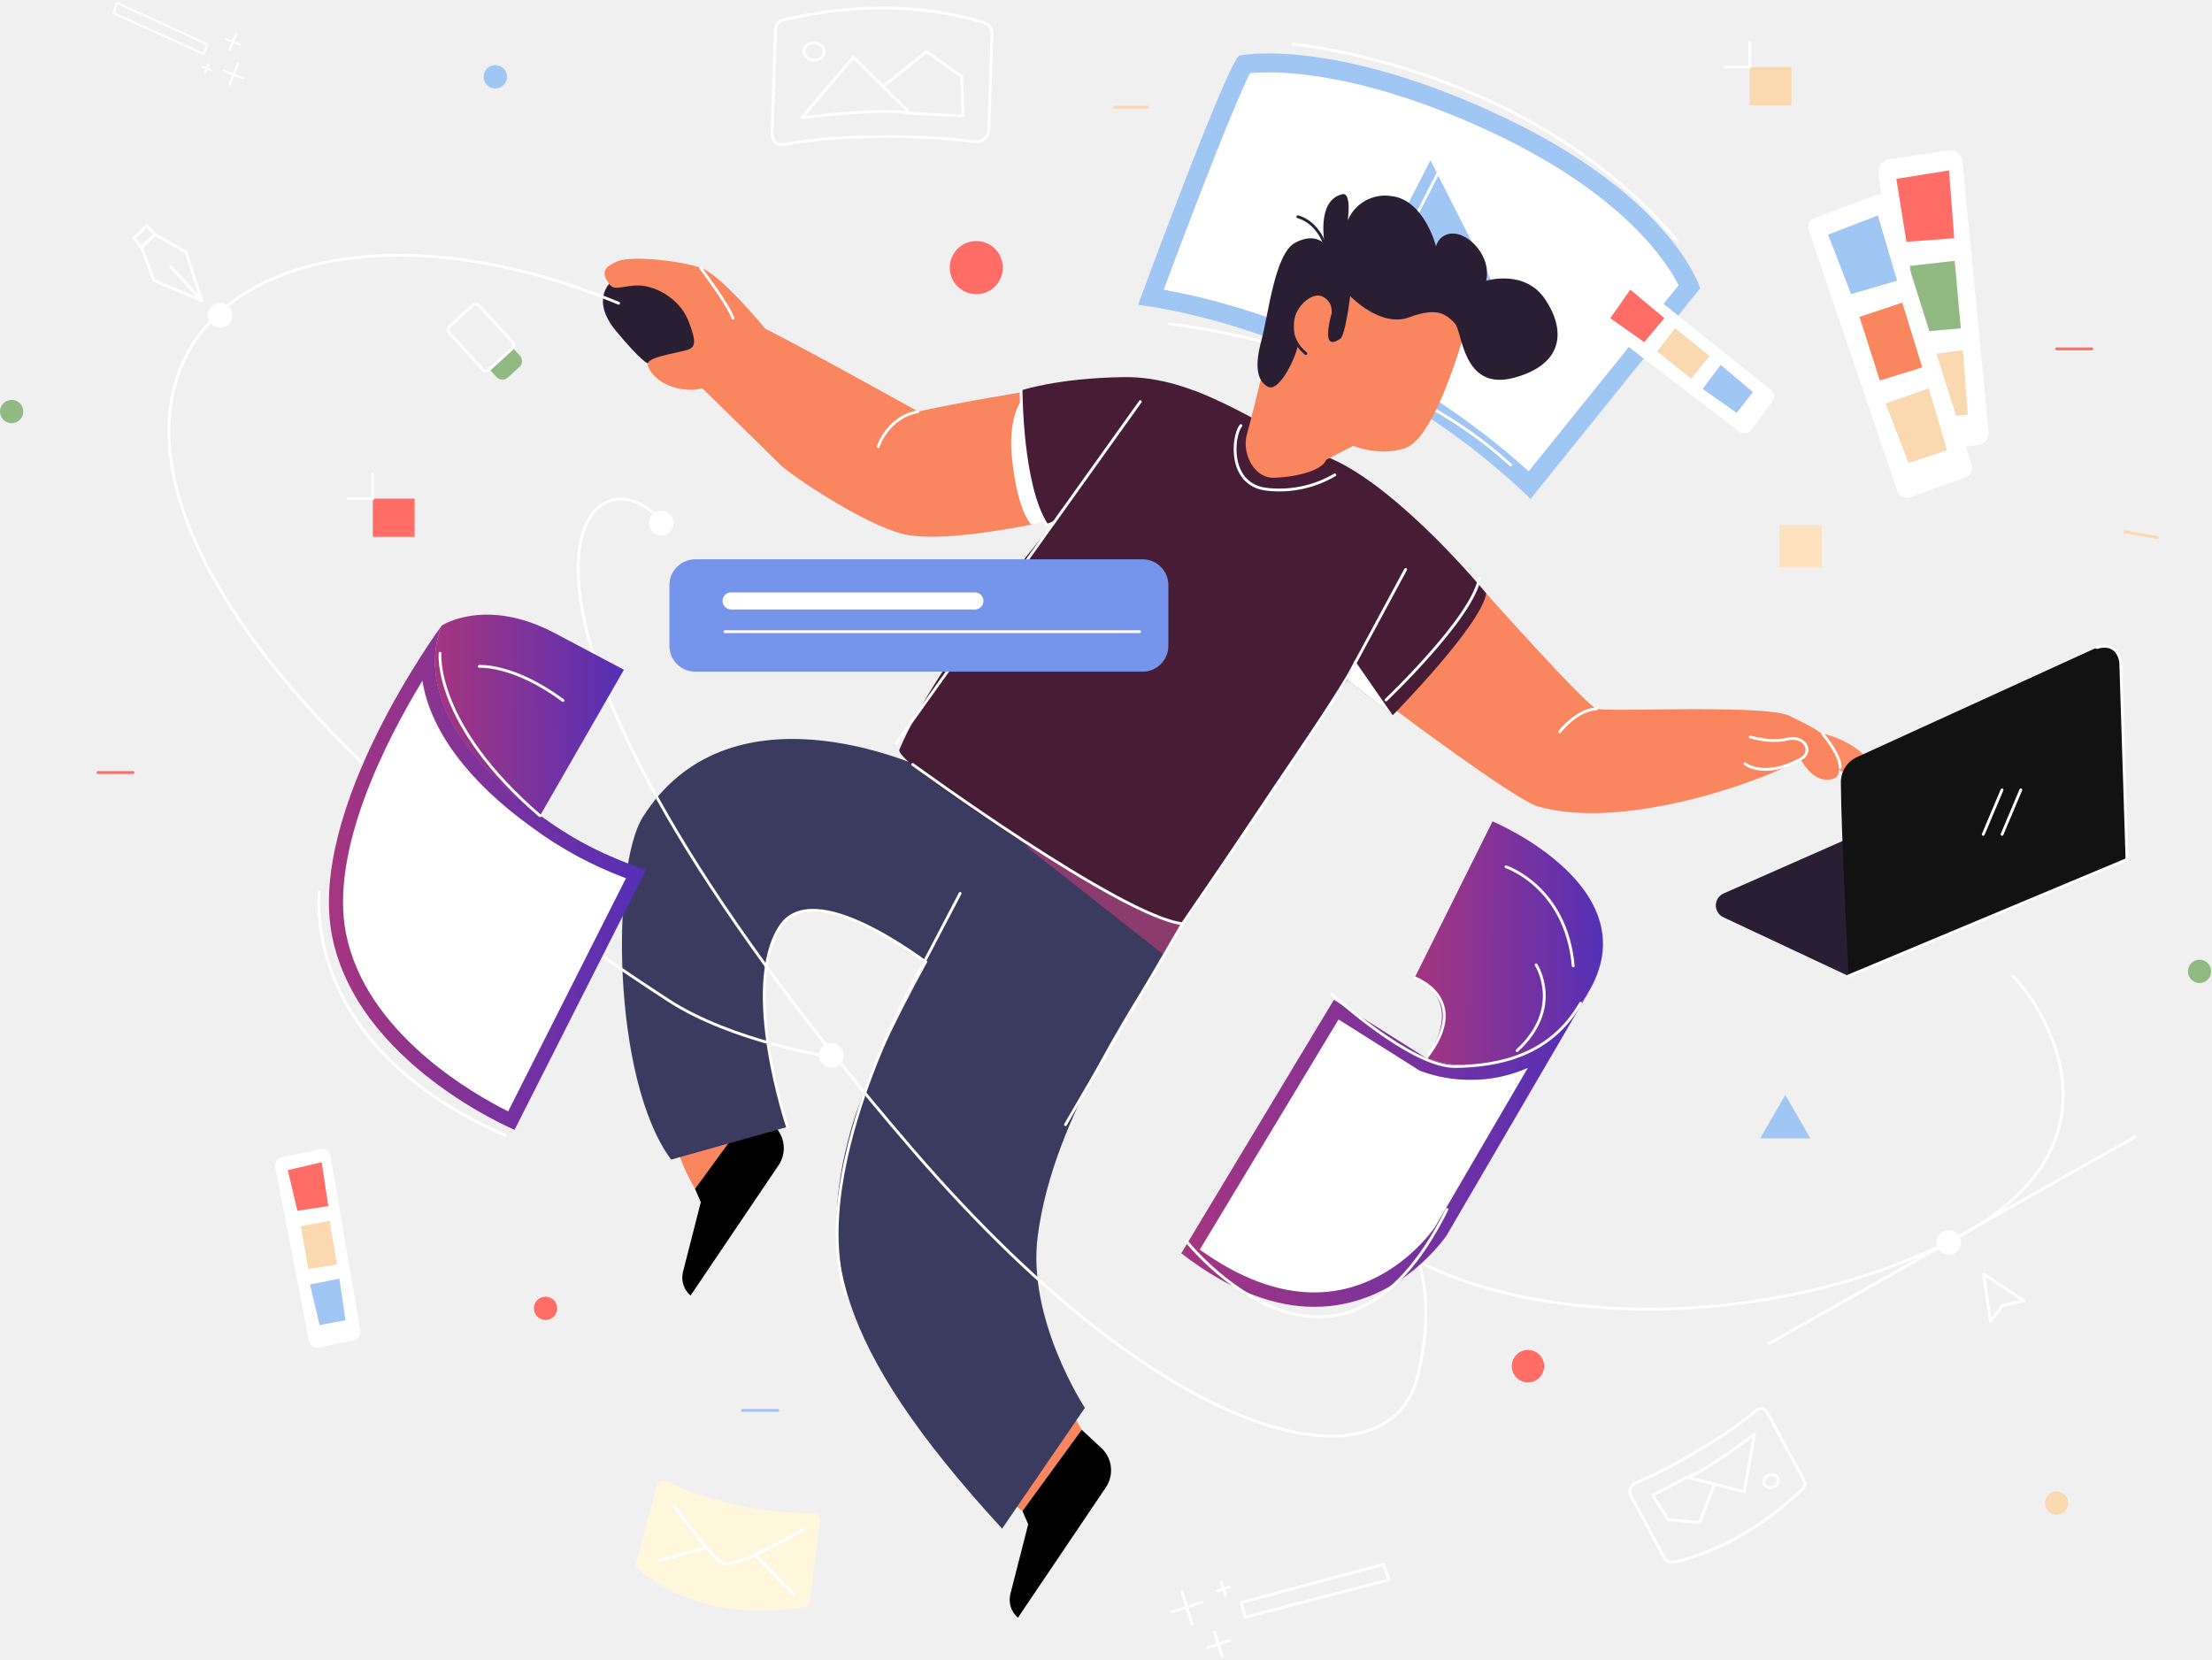
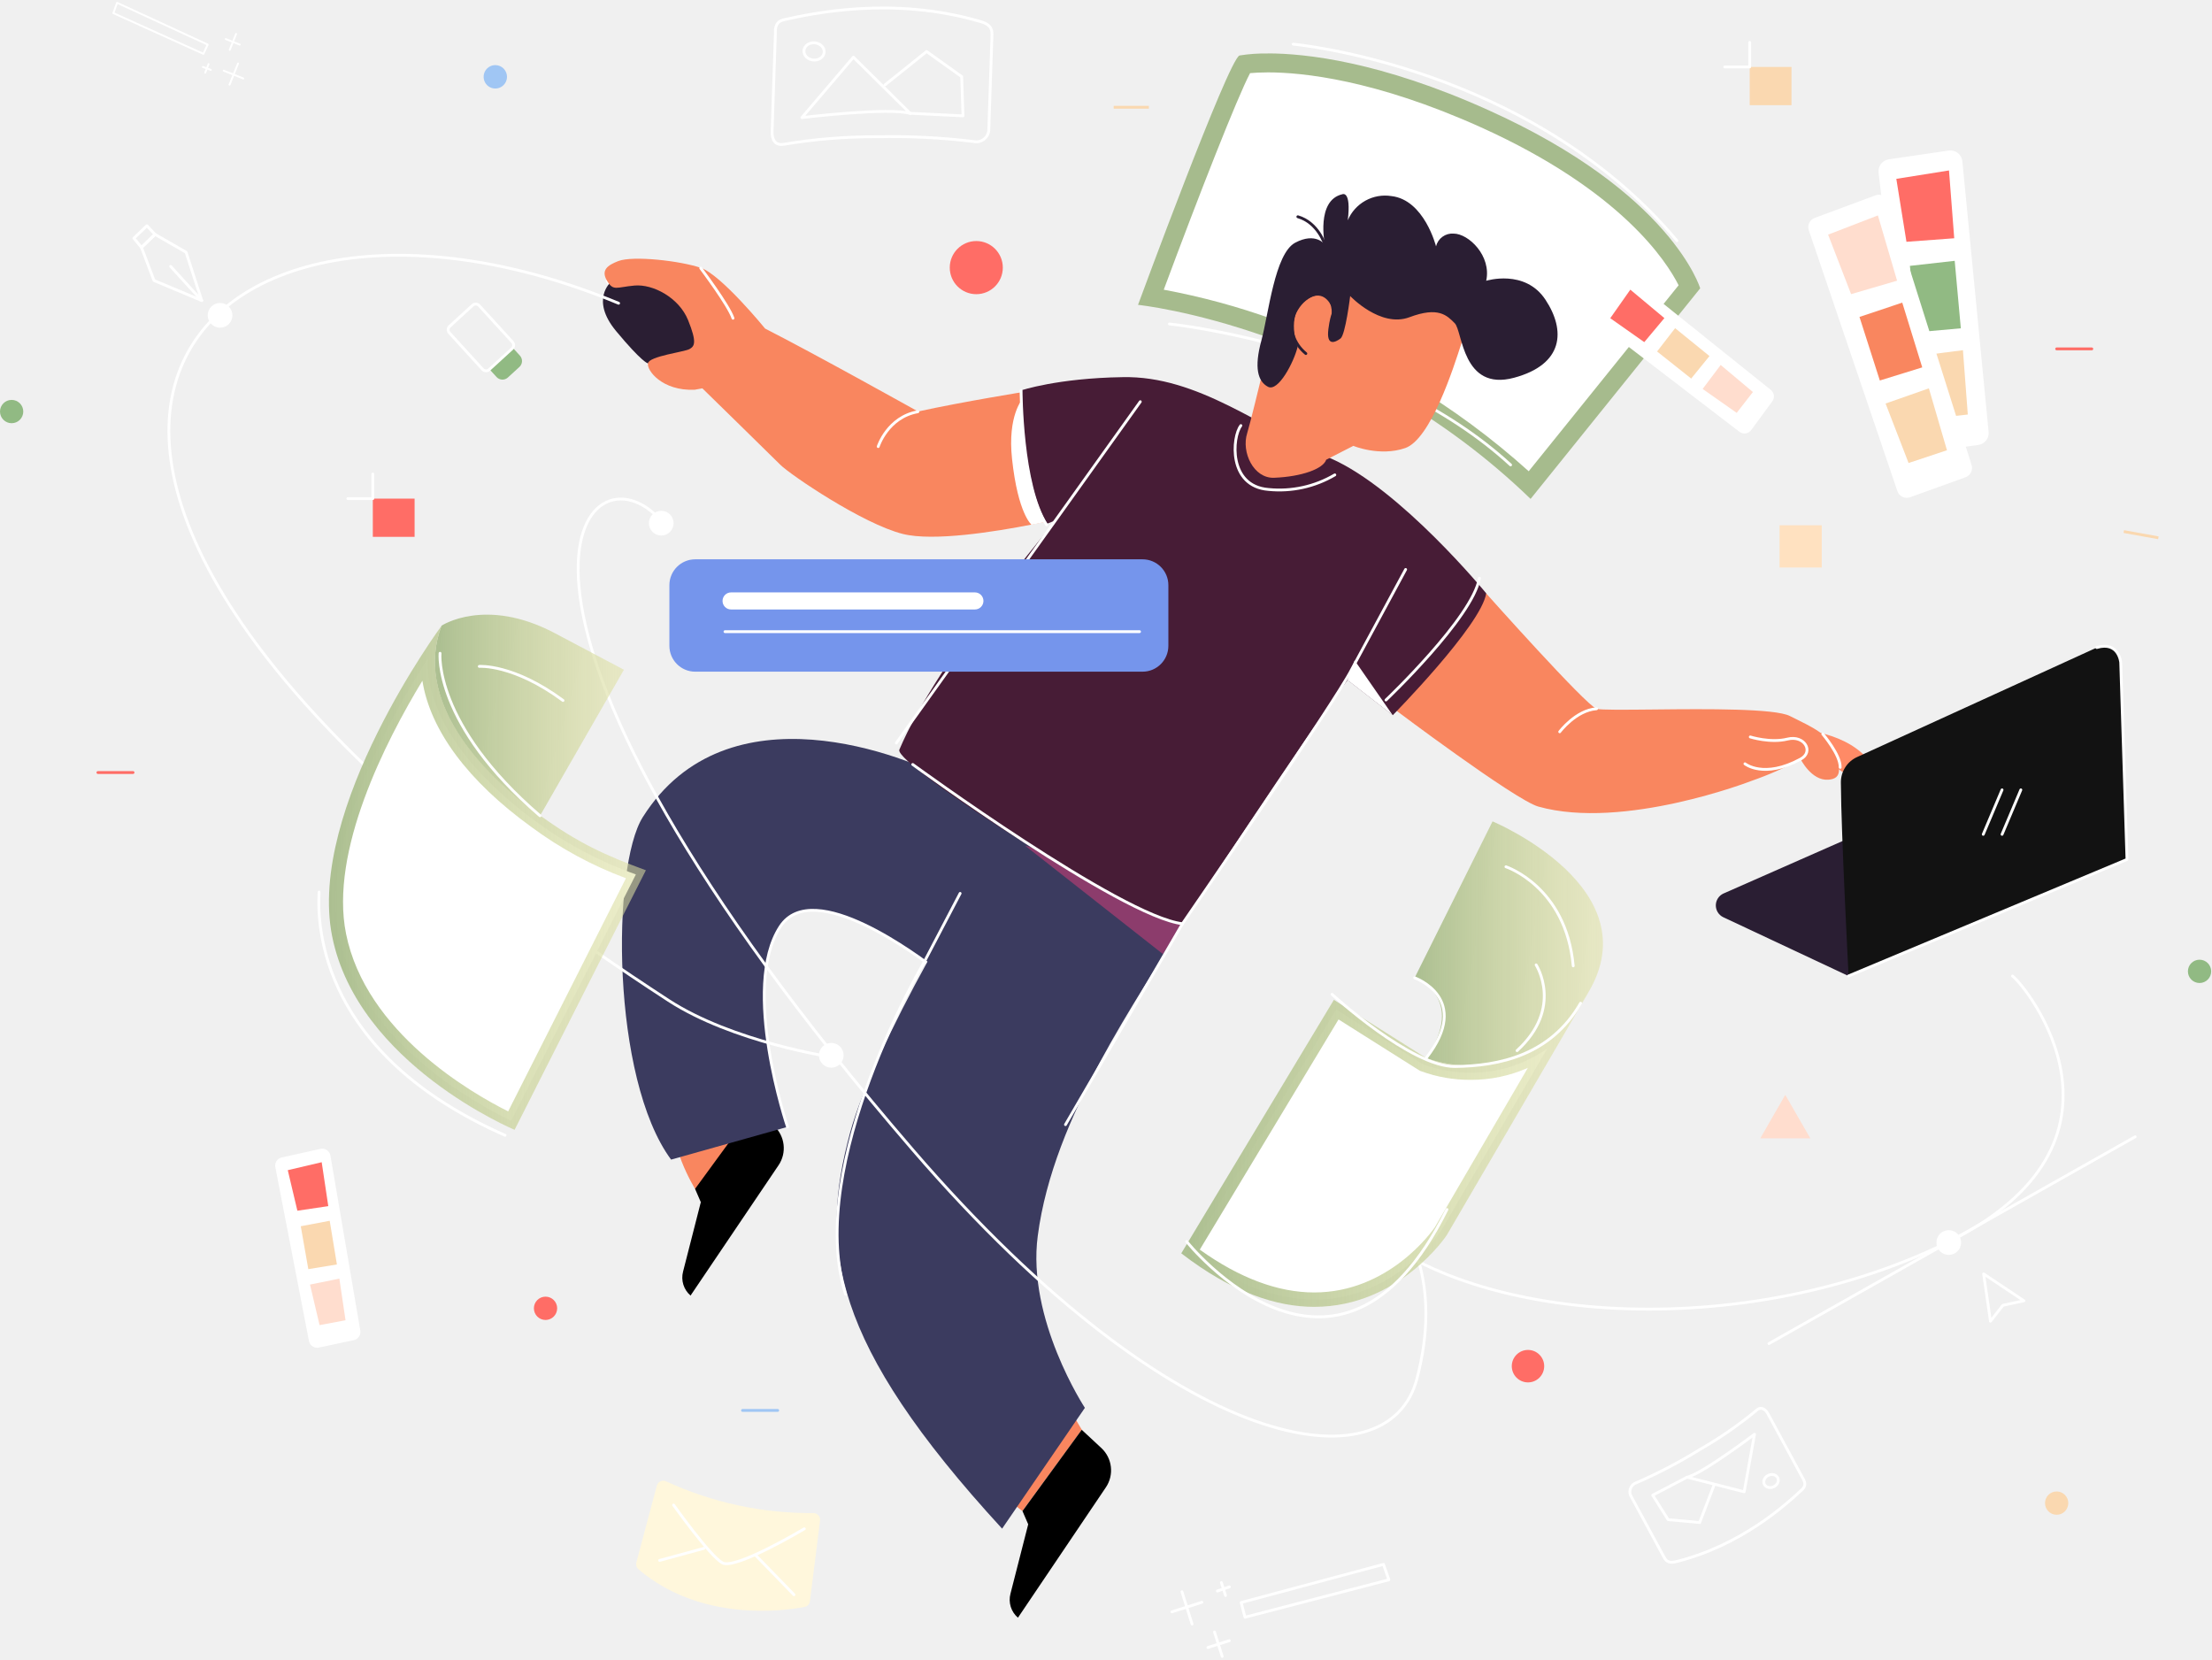
<svg xmlns="http://www.w3.org/2000/svg" width="785" height="589" viewBox="0 0 785 589" fill="none">
  <path d="M542.825 172.118C488.653 121.258 425.185 108.128 408.415 105.449C419.717 74.92 437.173 29.536 441.52 22.821C444.332 22.467 447.164 22.305 449.997 22.335C462.319 22.335 488.703 24.898 526.908 42.096C582.083 66.932 596.747 94.865 599.656 101.698L542.825 172.118Z" fill="white" />
-   <path d="M449.997 25.685C462.052 25.685 487.901 28.213 525.487 45.144C575.329 67.618 591.43 92.738 595.71 101.229L542.508 167.228C516.192 143.508 485.466 125.218 452.087 113.404C439.364 108.817 426.291 105.272 412.996 102.803C425.486 69.192 439.062 34.594 443.627 25.953C445.115 25.819 447.255 25.685 450.03 25.685H449.997ZM450.03 18.986C446.633 18.915 443.237 19.15 439.882 19.689C435.969 20.996 403.867 108.179 403.867 108.179C403.867 108.179 480.059 115.966 543.177 177.041L603.368 102.317C603.368 102.317 593.336 68.389 528.129 39.048C489.957 21.85 463.356 18.953 449.897 18.953L450.03 18.986Z" fill="#A0C6F4" />
+   <path d="M449.997 25.685C462.052 25.685 487.901 28.213 525.487 45.144C575.329 67.618 591.43 92.738 595.71 101.229L542.508 167.228C516.192 143.508 485.466 125.218 452.087 113.404C439.364 108.817 426.291 105.272 412.996 102.803C425.486 69.192 439.062 34.594 443.627 25.953C445.115 25.819 447.255 25.685 450.03 25.685H449.997ZM450.03 18.986C446.633 18.915 443.237 19.15 439.882 19.689C435.969 20.996 403.867 108.179 403.867 108.179C403.867 108.179 480.059 115.966 543.177 177.041L603.368 102.317C603.368 102.317 593.336 68.389 528.129 39.048C489.957 21.85 463.356 18.953 449.897 18.953L450.03 18.986Z" fill="#A6BB8D" />
  <path d="M415.019 114.961C415.019 114.961 489.941 122.531 536.087 164.984" stroke="white" stroke-linecap="round" stroke-linejoin="round" />
-   <path d="M479.691 111.294L507.647 56.867L536.372 113.622L479.691 111.294Z" fill="#A0C6F4" />
+   <path d="M479.691 111.294L507.647 56.867L536.372 113.622L479.691 111.294Z" fill="##A6BB8D" />
  <path d="M485.125 110.523L513.081 56.097L541.805 112.851L485.125 110.523Z" stroke="white" stroke-linecap="round" stroke-linejoin="round" />
  <path d="M458.909 15.67C458.909 15.67 542.942 23.307 595.108 85.403" stroke="white" stroke-linecap="round" stroke-linejoin="round" />
  <path d="M501.828 256.856C497.214 253.506 494.188 251.179 494.188 251.179C495.458 249.504 515.672 227.917 527.376 210.534C527.376 210.534 503.701 258.246 501.828 256.856Z" fill="white" />
  <path d="M215.435 99.655C217.692 103.423 218.678 101.915 225.182 101.329C231.686 100.743 240.949 105.583 244.193 113.605C247.436 121.626 246.45 122.866 244.694 123.87C242.939 124.875 230.449 126.382 229.947 128.894" stroke="white" stroke-linecap="round" stroke-linejoin="round" />
  <path d="M383.92 507.369L378.085 497.505L357.419 532.02L362.837 536.207L383.92 507.369Z" fill="#F9865F" />
  <path d="M246.667 421.878C246.667 421.878 235.95 404.444 240.548 395.887L274.723 399.554L246.667 421.878Z" fill="#F9865F" />
  <path d="M246.667 421.878L248.707 426.6L242.404 451.251C242.005 452.774 242.044 454.378 242.514 455.879C242.984 457.381 243.867 458.72 245.062 459.742L276.312 413.471C277.744 411.341 278.371 408.77 278.08 406.219C277.789 403.668 276.599 401.305 274.723 399.554L267.734 393.057L246.667 421.878Z" fill="black" />
  <path d="M229.948 128.961C239.729 128.727 252.135 128.107 249.644 120.588C247.152 113.069 237.94 94.514 216.789 100.09C216.789 100.09 209.349 106.303 218.645 117.49C227.941 128.677 229.948 128.961 229.948 128.961Z" fill="#2A1E33" />
  <path d="M279.472 399.889C279.472 399.889 262.752 350.487 276.897 328.8C288.601 310.898 326.688 340.003 331.905 343.872L359.175 294.603C359.175 294.603 352.888 285.761 337.439 277.103C321.99 268.445 258.137 242.521 228.125 289.947C217.04 307.465 216.873 382.674 238.157 411.495L279.472 399.889Z" fill="#3B3B5F" />
  <path d="M279.472 399.889C279.472 399.889 262.752 350.487 276.897 328.8C288.601 310.897 326.688 340.003 331.905 343.872" stroke="white" stroke-linecap="round" stroke-linejoin="round" />
  <path d="M359.175 294.603C346.769 307.682 310.002 371.386 301.726 401.782C290.674 442.51 294.837 476.288 355.63 542.454L385.007 499.582C385.007 499.582 364.341 468.165 368.287 438.541C373.872 395.686 404.318 354.137 419.717 327.778L359.175 294.603Z" fill="#3B3B5F" />
  <path d="M363.84 300.129L412.712 338.563L427.325 316.323L363.84 300.129Z" fill="#8C3C6C" />
  <path d="M644.599 259.736C652.223 261.377 658.03 264.286 662.021 268.461C666.017 272.648 664.211 274.825 662.757 276.098C661.302 277.37 655.667 275.913 650.768 271.559C645.87 267.205 644.599 259.736 644.599 259.736Z" fill="#FF8A66" />
  <path d="M494.188 251.179C495.458 249.504 515.672 227.917 527.376 210.534C527.376 210.534 562.739 250.224 566.584 251.514C568.005 251.982 576.616 251.865 587.451 251.765C605.642 251.564 629.835 251.38 635.186 254.076C643.713 258.329 648.829 260.473 650.952 266.452C653.076 272.43 653.929 276.332 648.829 276.684C642.86 277.119 639.031 269.432 639.031 269.432C633.409 272.457 627.555 275.027 621.526 277.119C621.526 277.119 576.198 294.737 545.902 286.213C537.659 283.885 494.188 251.179 494.188 251.179Z" fill="#F9865F" />
  <path d="M219.431 92.638C215.552 94.129 213.178 95.904 215.435 99.655C217.692 103.406 218.678 101.916 225.182 101.33C231.686 100.743 240.949 105.583 244.193 113.605C247.436 121.627 246.45 122.866 244.694 123.871C242.939 124.875 230.449 126.383 229.948 128.895C229.446 131.407 234.964 138.792 246.517 138.306L249.259 137.804C249.259 137.804 273.452 161.467 276.964 164.967C280.475 168.467 306.19 185.934 320.435 189.484C331.203 192.18 353.039 188.714 366.147 186.135C372.517 184.879 376.848 183.857 376.848 183.857C376.848 183.857 367 166.089 364.993 138.792C364.993 138.792 341.452 142.577 325.802 146.026C325.802 146.026 289.286 125.629 271.53 116.603C271.53 116.603 256.014 97.578 248.757 95.066C241.501 92.554 224.681 90.645 219.431 92.638Z" fill="#F9865F" />
  <path d="M366.08 186.218C372.45 184.962 376.781 183.941 376.781 183.941C376.781 183.941 364.86 168.869 362.87 141.605C362.87 141.605 357.486 147.416 359.158 162.873C361.265 182.4 366.08 186.218 366.08 186.218Z" fill="white" />
  <path d="M362.368 138.541C362.368 138.541 362.703 171.917 371.631 185.833L374.825 184.544C374.825 184.544 332.774 233.829 319.164 266.033C316.941 271.308 406.492 328.599 419.717 327.795C419.717 327.795 463.356 261.093 478.237 241.315L494.288 253.775C494.288 253.775 525.738 221.855 527.426 210.535C527.426 210.535 497.046 173.508 472.251 162.656C447.455 151.804 425.068 133.249 398.366 133.835C375.259 134.187 362.368 138.541 362.368 138.541Z" fill="#471C36" />
  <path d="M494.221 253.774L478.187 241.315L480.745 234.348L494.221 253.774Z" fill="white" />
  <path d="M518.632 121.827C515.823 130.586 507.714 155.89 498.668 159.005C489.623 162.12 480.277 158.218 480.277 158.218L470.646 163.141C469.576 166.373 461.968 169.153 452.154 169.539C444.881 169.823 440.45 160.462 442.607 153.696C443.593 150.581 447.288 135.275 447.288 135.275C447.288 135.275 455.08 106.538 462.336 100.609C469.593 94.681 476.247 88.786 495.391 96.54C524.551 108.396 518.632 121.827 518.632 121.827Z" fill="#F9865F" />
  <path d="M460.497 123.083C459.21 128.442 453.642 139.194 449.98 137.251C446.319 135.309 445.048 130.385 447.623 120.923C450.198 111.461 452.354 89.992 459.644 86.124C466.934 82.255 470.161 86.76 470.161 86.76C470.161 86.76 466.934 71.085 476.381 68.925C476.381 68.925 479.591 67.434 478.304 78.169C479.554 75.217 481.754 72.769 484.553 71.212C487.352 69.656 490.59 69.08 493.753 69.578C505.457 70.867 509.62 87.413 509.62 87.413C509.959 86.046 510.769 84.843 511.907 84.016C513.044 83.189 514.437 82.791 515.84 82.891C521.207 82.891 529.366 90.846 527.426 99.638C527.426 99.638 541.153 95.334 548.443 106.337C555.733 117.339 554.88 129.33 537.291 134.053C518.899 138.993 519.067 117.507 516.274 114.71C513.482 111.913 510.489 108.698 500.19 112.567C489.89 116.435 479.156 105.047 479.156 105.047C479.156 105.047 477.484 118.796 475.729 120.119C473.973 121.442 470.579 123.134 471.432 116.686C472.284 110.239 473.371 110.875 472.719 109.167C472.067 107.459 469.175 102.016 463.072 106.806C456.217 112.064 460.497 123.083 460.497 123.083Z" fill="#2A1E33" />
  <path d="M463.423 125.461C459.327 122.112 456.484 115.949 460.079 109.887C463.674 103.825 469.576 103.004 471.365 105.298C473.154 107.593 473.856 111.461 472.167 116.05" stroke="#2A1E33" stroke-linecap="round" stroke-linejoin="round" />
  <path d="M362.853 536.207L364.893 540.913L358.59 565.564C358.191 567.086 358.23 568.691 358.7 570.192C359.17 571.694 360.053 573.033 361.248 574.055L392.464 527.783C393.897 525.654 394.524 523.083 394.232 520.532C393.941 517.981 392.751 515.618 390.876 513.867L383.887 507.369L362.853 536.207Z" fill="black" />
  <path d="M470.161 86.76C470.161 86.76 467.753 78.972 460.581 76.913" stroke="#2A1E33" stroke-linecap="round" stroke-linejoin="round" />
  <path d="M318.094 263.672L404.67 142.543" stroke="white" stroke-linecap="round" stroke-linejoin="round" />
  <path d="M440.366 151.017C437.24 155.086 435.819 172.57 450.181 173.692C458.372 174.508 466.61 172.696 473.706 168.517" stroke="white" stroke-linecap="round" stroke-linejoin="round" />
  <path d="M248.674 95.15C248.674 95.15 258.572 108.263 260.127 112.935" stroke="white" stroke-linecap="round" stroke-linejoin="round" />
  <path d="M619.252 271.04C619.252 271.04 625.939 276.483 639.031 269.365C643.796 266.803 640.402 260.758 634.35 262.265C628.297 263.772 621.141 261.511 621.141 261.511" stroke="white" stroke-linecap="round" stroke-linejoin="round" />
  <path d="M646.873 260.49C646.873 260.49 653.21 267.909 653.042 272.313" stroke="white" stroke-linecap="round" stroke-linejoin="round" />
  <path d="M553.509 259.686C553.509 259.686 559.244 252.033 566.584 251.514" stroke="white" stroke-linecap="round" stroke-linejoin="round" />
  <path d="M311.657 158.469C311.657 158.469 315.001 148.019 325.735 146.11" stroke="white" stroke-linecap="round" stroke-linejoin="round" />
  <path d="M340.733 317.027L327.926 341.494C327.926 341.494 285.725 413.019 300.054 459.239" stroke="white" stroke-linecap="round" stroke-linejoin="round" />
  <path d="M378.118 399.085L419.634 327.795C419.634 327.795 474.057 248.734 479.624 237.664L498.836 202.077" stroke="white" stroke-linecap="round" stroke-linejoin="round" />
  <path d="M323.913 271.275C323.913 271.275 397.764 325.199 419.65 327.795" stroke="white" stroke-linecap="round" stroke-linejoin="round" />
  <path d="M362.368 138.541C362.368 138.541 362.368 172.386 371.414 186.252" stroke="white" stroke-linecap="round" stroke-linejoin="round" />
  <path d="M525.002 205.175C522.678 219.109 491.863 248.399 491.863 248.399" stroke="white" stroke-linecap="round" stroke-linejoin="round" />
  <path d="M295.004 378.872C297.424 378.872 299.385 376.908 299.385 374.484C299.385 372.061 297.424 370.097 295.004 370.097C292.585 370.097 290.624 372.061 290.624 374.484C290.624 376.908 292.585 378.872 295.004 378.872Z" fill="white" />
  <path d="M706.379 468.852L703.954 452.055L718.25 461.584L710.776 463.208L706.379 468.852Z" stroke="white" stroke-linecap="round" stroke-linejoin="round" />
  <path d="M231.954 182.099C204.851 158.134 160.059 217.87 323.913 408.011C418.463 517.702 492.783 527.532 502.815 489.367C520.872 420.906 455.665 403.607 479.942 430.418C515.221 469.405 615.556 477.644 690.344 441.27C764.129 405.365 718.768 349.616 714.187 346.35" stroke="white" stroke-linecap="round" stroke-linejoin="round" />
  <path d="M691.582 445.306C694.001 445.306 695.962 443.342 695.962 440.919C695.962 438.495 694.001 436.531 691.582 436.531C689.162 436.531 687.201 438.495 687.201 440.919C687.201 443.342 689.162 445.306 691.582 445.306Z" fill="white" />
  <path d="M627.779 476.773L757.742 403.389" stroke="white" stroke-linecap="round" stroke-linejoin="round" />
  <path d="M234.663 190.037C237.082 190.037 239.043 188.072 239.043 185.649C239.043 183.226 237.082 181.261 234.663 181.261C232.243 181.261 230.282 183.226 230.282 185.649C230.282 188.072 232.243 190.037 234.663 190.037Z" fill="white" />
  <path d="M346.468 104.394C351.667 104.394 355.881 100.173 355.881 94.966C355.881 89.758 351.667 85.537 346.468 85.537C341.269 85.537 337.055 89.758 337.055 94.966C337.055 100.173 341.269 104.394 346.468 104.394Z" fill="#FF6D66" />
  <path d="M175.792 23.106C174.971 23.103 174.168 23.343 173.484 23.798C172.8 24.252 172.266 24.899 171.949 25.658C171.633 26.417 171.548 27.252 171.706 28.059C171.865 28.866 172.258 29.607 172.837 30.19C173.417 30.772 174.155 31.169 174.96 31.331C175.765 31.493 176.6 31.412 177.358 31.098C178.117 30.784 178.766 30.252 179.222 29.568C179.678 28.885 179.922 28.081 179.922 27.259C179.922 26.16 179.487 25.107 178.713 24.328C177.939 23.55 176.889 23.11 175.792 23.106Z" fill="#A0C6F4" />
  <path d="M729.87 537.53C732.151 537.53 734 535.678 734 533.394C734 531.109 732.151 529.257 729.87 529.257C727.589 529.257 725.74 531.109 725.74 533.394C725.74 535.678 727.589 537.53 729.87 537.53Z" fill="#FAD8B0" />
  <path d="M655.985 346.333L611.494 325.45C610.709 325.062 610.051 324.459 609.594 323.712C609.138 322.964 608.902 322.103 608.915 321.227C608.927 320.35 609.187 319.496 609.664 318.761C610.141 318.027 610.816 317.443 611.611 317.077L694.307 280.636C694.886 280.379 695.513 280.247 696.146 280.247C696.779 280.247 697.406 280.379 697.985 280.636L754.833 305.053L655.985 346.333Z" fill="#2A1E33" />
  <path d="M653.293 277.672C653.393 296.093 656.035 346.334 656.035 346.334L754.883 304.986L752.659 235.069C752.63 234.077 752.356 233.108 751.863 232.248C751.369 231.388 750.671 230.664 749.83 230.14C748.989 229.616 748.031 229.309 747.043 229.245C746.055 229.182 745.066 229.364 744.165 229.777L659.078 268.629C657.342 269.412 655.871 270.684 654.844 272.289C653.817 273.895 653.278 275.765 653.293 277.672Z" fill="#121212" />
  <path d="M655.985 346.333L754.833 304.986L752.609 235.068C752.609 235.068 751.957 227.432 744.115 229.776" stroke="white" stroke-linecap="round" stroke-linejoin="round" />
  <path d="M703.82 296.076L710.492 280.284" stroke="white" stroke-linecap="round" stroke-linejoin="round" />
  <path d="M710.492 296.076L717.163 280.284" stroke="white" stroke-linecap="round" stroke-linejoin="round" />
  <path d="M193.599 468.4C195.879 468.4 197.728 466.548 197.728 464.263C197.728 461.979 195.879 460.127 193.599 460.127C191.318 460.127 189.469 461.979 189.469 464.263C189.469 466.548 191.318 468.4 193.599 468.4Z" fill="#FF6D66" />
  <path d="M542.257 490.556C545.433 490.556 548.008 487.976 548.008 484.795C548.008 481.613 545.433 479.034 542.257 479.034C539.08 479.034 536.505 481.613 536.505 484.795C536.505 487.976 539.08 490.556 542.257 490.556Z" fill="#FF6D66" />
  <path d="M236.468 525.707C252.84 533.243 270.667 537.073 288.684 536.927C289.019 536.93 289.349 537.003 289.653 537.142C289.957 537.281 290.229 537.483 290.45 537.734C290.671 537.985 290.836 538.281 290.935 538.6C291.035 538.92 291.065 539.258 291.025 539.59L287.414 568.26C287.342 568.758 287.113 569.219 286.761 569.578C286.41 569.936 285.953 570.173 285.457 570.253C278.134 571.643 248.674 575.696 226.57 556.856C226.234 556.567 225.986 556.189 225.856 555.765C225.726 555.341 225.718 554.889 225.835 554.461L233.124 527.114C233.225 526.782 233.398 526.477 233.63 526.219C233.862 525.962 234.148 525.759 234.467 525.625C234.786 525.49 235.131 525.428 235.477 525.442C235.823 525.457 236.161 525.547 236.468 525.707Z" fill="#FFF7DC" />
  <path d="M239.06 534.08C239.06 534.08 251.8 552.016 256.348 554.595C260.896 557.174 285.441 542.504 285.441 542.504" stroke="white" stroke-linecap="round" stroke-linejoin="round" />
  <path d="M268.37 552.117L281.762 565.899" stroke="white" stroke-linecap="round" stroke-linejoin="round" />
  <path d="M249.761 549.454L234.094 553.724" stroke="white" stroke-linecap="round" stroke-linejoin="round" />
  <path d="M646.505 186.402H631.541V201.391H646.505V186.402Z" fill="#FFE1C0" />
-   <path d="M633.564 388.518L638.011 396.239L642.459 403.959H633.564H624.686L629.116 396.239L633.564 388.518Z" fill="#A0C6F4" />
+   <path d="M633.564 388.518L638.011 396.239L642.459 403.959H633.564H624.686L629.116 396.239L633.564 388.518Z" fill="#ffddce" />
  <path d="M274.004 46.752L275.175 11.718C275.041 8.369 276.378 7.414 278.385 6.962C287.882 4.869 316.84 -1.579 348.157 7.716C352.219 8.921 352.086 11.065 352.019 13.008L350.899 46.4C350.817 47.024 350.606 47.624 350.279 48.162C349.951 48.699 349.515 49.162 348.999 49.52C348.482 49.878 347.896 50.124 347.279 50.241C346.661 50.359 346.026 50.345 345.415 50.202C334.032 48.837 322.567 48.278 311.106 48.527C300.082 48.48 289.074 49.371 278.201 51.19C275.091 51.776 273.921 49.498 274.004 46.752Z" stroke="white" stroke-linecap="round" stroke-linejoin="round" />
  <path d="M284.571 41.728L302.863 20.292L323.094 40.304C316.105 37.943 284.571 41.728 284.571 41.728Z" stroke="white" stroke-linecap="round" stroke-linejoin="round" />
  <path d="M314.048 30.139L328.829 18.283L341.285 27.192L341.753 41.108L323.077 40.204" stroke="white" stroke-linecap="round" stroke-linejoin="round" />
  <path d="M292.472 18.614C292.642 16.93 291.178 15.403 289.203 15.203C287.228 15.003 285.489 16.206 285.319 17.89C285.149 19.574 286.613 21.101 288.588 21.301C290.563 21.501 292.302 20.298 292.472 18.614Z" stroke="white" stroke-linecap="round" stroke-linejoin="round" />
  <path d="M627.461 501.776L639.717 524.451C641.004 526.477 640.553 527.633 639.432 528.671C634.182 533.544 618.182 548.382 594.774 554.176C591.748 554.93 591.029 553.506 590.36 552.25L578.656 530.631C578.479 530.202 578.393 529.742 578.403 529.279C578.412 528.816 578.518 528.359 578.713 527.939C578.908 527.519 579.188 527.144 579.535 526.837C579.882 526.531 580.288 526.3 580.729 526.159C588.468 522.794 595.956 518.877 603.134 514.436C610.204 510.402 616.917 505.769 623.197 500.587C624.869 498.912 626.541 500.001 627.461 501.776Z" stroke="white" stroke-linecap="round" stroke-linejoin="round" />
  <path d="M622.646 508.96L618.984 529.375L598.72 524.2C603.986 523.061 622.646 508.96 622.646 508.96Z" stroke="white" stroke-linecap="round" stroke-linejoin="round" />
  <path d="M608.183 527.248L603.184 540.276L591.982 539.255L586.514 530.58L598.703 524.2" stroke="white" stroke-linecap="round" stroke-linejoin="round" />
  <path d="M629.443 527.599C630.77 526.992 631.429 525.585 630.915 524.458C630.4 523.331 628.908 522.91 627.581 523.517C626.254 524.124 625.595 525.53 626.109 526.658C626.624 527.785 628.116 528.206 629.443 527.599Z" stroke="white" stroke-linecap="round" stroke-linejoin="round" />
  <path d="M567.771 114.626L617.58 152.809C617.839 153.009 618.135 153.155 618.451 153.239C618.767 153.323 619.096 153.343 619.42 153.298C619.744 153.252 620.056 153.143 620.337 152.975C620.618 152.808 620.863 152.586 621.057 152.323L628.581 142.107C628.951 141.598 629.11 140.966 629.026 140.342C628.942 139.718 628.621 139.151 628.13 138.758L579.024 99.387C578.763 99.178 578.464 99.026 578.143 98.937C577.821 98.849 577.486 98.826 577.156 98.872C576.826 98.917 576.509 99.029 576.223 99.201C575.938 99.373 575.69 99.602 575.496 99.872L567.27 111.26C566.9 111.776 566.746 112.417 566.84 113.045C566.933 113.673 567.267 114.24 567.771 114.626Z" fill="white" stroke="white" stroke-linecap="round" stroke-linejoin="round" />
  <path d="M571.45 112.918L583.521 121.409L590.661 112.885L578.572 102.786L571.45 112.918Z" fill="#FF6D66" />
  <path d="M588.069 124.725L600.174 134.337L606.662 126.349L594.473 116.452L588.069 124.725Z" fill="#FAD8B0" />
-   <path d="M604.237 138.021L616.326 146.512L622.077 139.11L610.641 129.514L604.237 138.021Z" fill="#A0C6F4" />
+   <path d="M604.237 138.021L616.326 146.512L622.077 139.11L610.641 129.514L604.237 138.021Z" fill="#ffddce" />
  <path d="M667.171 61.238L678.523 156.694C678.575 157.196 678.727 157.683 678.97 158.126C679.213 158.568 679.542 158.957 679.938 159.27C680.335 159.582 680.789 159.812 681.276 159.945C681.762 160.077 682.271 160.111 682.77 160.043L701.998 157.397C702.963 157.268 703.839 156.767 704.441 156.001C705.044 155.235 705.325 154.264 705.225 153.294L695.912 57.269C695.861 56.762 695.708 56.27 695.461 55.824C695.215 55.377 694.881 54.986 694.479 54.673C694.078 54.36 693.617 54.132 693.124 54.002C692.632 53.873 692.118 53.844 691.615 53.92L670.364 57.034C669.388 57.176 668.506 57.696 667.909 58.482C667.312 59.268 667.046 60.258 667.171 61.238Z" fill="white" stroke="white" stroke-linecap="round" stroke-linejoin="round" />
  <path d="M672.972 63.465L676.567 85.805L693.521 84.549L691.665 60.484L672.972 63.465Z" fill="#FF6D66" />
  <path d="M677.788 94.346L680.179 117.908L695.862 116.502L693.688 92.554L677.788 94.346Z" fill="#91BA83" />
  <path d="M680.48 126.332L684.074 148.672L698.336 147.098L696.614 124.272L680.48 126.332Z" fill="#FAD8B0" />
  <path d="M642.392 81.568L673.825 174.127C673.953 174.504 674.154 174.852 674.417 175.15C674.681 175.449 675.001 175.692 675.359 175.865C675.717 176.038 676.105 176.137 676.502 176.158C676.899 176.179 677.296 176.121 677.671 175.986L697.367 168.886C698.094 168.62 698.691 168.083 699.033 167.388C699.376 166.692 699.438 165.891 699.206 165.151L669.695 71.688C669.571 71.3 669.37 70.941 669.104 70.633C668.838 70.325 668.512 70.074 668.147 69.895C667.781 69.717 667.383 69.615 666.977 69.595C666.57 69.575 666.164 69.637 665.783 69.779L644.181 77.8C643.447 78.066 642.847 78.61 642.512 79.316C642.177 80.021 642.134 80.831 642.392 81.568Z" fill="white" stroke="white" stroke-linecap="round" stroke-linejoin="round" />
-   <path d="M648.762 83.26L656.921 104.377L673.24 99.605L666.435 76.444L648.762 83.26Z" fill="#A0C6F4" />
+   <path d="M648.762 83.26L656.921 104.377L673.24 99.605L666.435 76.444L648.762 83.26Z" fill="#ffddce" />
  <path d="M659.897 112.466L667.12 135.024L682.168 130.368L675.079 107.392L659.897 112.466Z" fill="#F9865F" />
  <path d="M669.16 143.196L677.319 164.297L690.946 159.775L684.526 137.804L669.16 143.196Z" fill="#FAD8B0" />
  <path d="M405.472 198.477H246.718C241.657 198.477 237.555 202.586 237.555 207.654V229.174C237.555 234.242 241.657 238.351 246.718 238.351H405.472C410.532 238.351 414.635 234.242 414.635 229.174V207.654C414.635 202.586 410.532 198.477 405.472 198.477Z" fill="#7595EC" />
  <path d="M345.983 210.216H259.441C257.77 210.216 256.415 211.573 256.415 213.247C256.415 214.922 257.77 216.279 259.441 216.279H345.983C347.654 216.279 349.009 214.922 349.009 213.247C349.009 211.573 347.654 210.216 345.983 210.216Z" fill="white" />
  <path d="M257.284 224.149H404.402" stroke="white" stroke-linecap="round" stroke-linejoin="round" />
  <path d="M182.008 123.451L184.511 126.196C185.02 126.753 185.286 127.49 185.252 128.245C185.218 128.999 184.886 129.709 184.33 130.218L180.231 133.968C179.675 134.477 178.939 134.744 178.186 134.71C177.433 134.676 176.724 134.343 176.215 133.786L173.712 131.041L182.008 123.451Z" fill="#91BA83" />
  <path d="M159.465 118.115L171.272 131.061C171.882 131.73 172.918 131.777 173.587 131.166L181.746 123.7C182.415 123.089 182.462 122.051 181.851 121.382L170.045 108.436C169.435 107.767 168.398 107.72 167.73 108.331L159.57 115.797C158.902 116.408 158.855 117.446 159.465 118.115Z" stroke="white" stroke-linecap="round" stroke-linejoin="round" />
  <path d="M147.134 176.941H132.304V190.505H147.134V176.941Z" fill="#FF6D66" />
  <path d="M132.304 168.215V176.94H123.442" stroke="white" stroke-linecap="round" stroke-linejoin="round" />
  <path d="M635.771 23.759H620.94V37.324H635.771V23.759Z" fill="#FAD8B0" />
  <path d="M620.94 15.034V23.759H612.079" stroke="white" stroke-linecap="round" stroke-linejoin="round" />
  <path d="M219.531 107.609C65.709 43.771 -52.601 166.725 237.237 354.991C260.06 369.829 295.071 375.087 295.071 375.087" stroke="white" stroke-linecap="round" stroke-linejoin="round" />
  <path d="M78.098 116.284C80.518 116.284 82.479 114.32 82.479 111.897C82.479 109.474 80.518 107.509 78.098 107.509C75.679 107.509 73.718 109.474 73.718 111.897C73.718 114.32 75.679 116.284 78.098 116.284Z" fill="white" />
  <path d="M50.21 87.798L55.008 83.176L66.026 89.506L71.578 106.638L54.64 99.537L50.21 87.798Z" stroke="white" stroke-linecap="round" stroke-linejoin="round" />
  <path d="M55.008 83.176L50.21 87.798L47.518 84.532L52.116 80.111L55.008 83.176Z" stroke="white" stroke-linecap="round" stroke-linejoin="round" />
  <path d="M71.578 106.638L60.559 94.53" stroke="white" stroke-linecap="round" stroke-linejoin="round" />
  <path d="M98.195 414.074L110.133 475.768C110.197 476.089 110.324 476.394 110.505 476.665C110.687 476.936 110.921 477.169 111.193 477.349C111.465 477.53 111.77 477.655 112.09 477.717C112.41 477.779 112.74 477.777 113.059 477.711L125.465 475.065C126.087 474.932 126.632 474.562 126.988 474.035C127.343 473.507 127.481 472.862 127.371 472.235L116.771 410.155C116.714 409.827 116.59 409.514 116.408 409.235C116.227 408.956 115.99 408.717 115.714 408.532C115.437 408.348 115.126 408.221 114.799 408.16C114.472 408.1 114.136 408.106 113.812 408.179L100.118 411.227C99.805 411.287 99.507 411.408 99.241 411.584C98.975 411.76 98.746 411.986 98.567 412.251C98.389 412.515 98.264 412.812 98.2 413.125C98.136 413.438 98.135 413.76 98.195 414.074Z" fill="white" stroke="white" stroke-linecap="round" stroke-linejoin="round" />
  <path d="M102.125 415.246L105.535 429.631L116.504 428.007L114.163 412.416L102.125 415.246Z" fill="#FF6D66" />
  <path d="M106.739 435.141L109.414 450.364L119.563 448.706L117.005 433.198L106.739 435.141Z" fill="#FAD8B0" />
-   <path d="M110.016 455.84L113.41 470.225L122.623 468.501L120.433 453.73L110.016 455.84Z" fill="#A0C6F4" />
+   <path d="M110.016 455.84L113.41 470.225L122.623 468.501L120.433 453.73L110.016 455.84Z" fill="#ffddce" />
  <path d="M440.467 568.662L490.961 555.131L492.9 560.607L441.821 573.887L440.467 568.662Z" stroke="white" stroke-linecap="round" stroke-linejoin="round" />
  <path d="M433.444 561.595L434.916 566.184" stroke="white" stroke-linecap="round" stroke-linejoin="round" />
  <path d="M432.023 564.592L436.287 563.119" stroke="white" stroke-linecap="round" stroke-linejoin="round" />
  <path d="M431.003 579.129L433.745 587.804" stroke="white" stroke-linecap="round" stroke-linejoin="round" />
  <path d="M428.663 584.622L436.253 582.21" stroke="white" stroke-linecap="round" stroke-linejoin="round" />
  <path d="M419.45 564.827L423.045 576.315" stroke="white" stroke-linecap="round" stroke-linejoin="round" />
  <path d="M415.889 571.978L426.522 568.578" stroke="white" stroke-linecap="round" stroke-linejoin="round" />
  <path d="M72.179 19.103L40.228 4.651L41.549 1L73.701 15.821L72.179 19.103Z" stroke="white" stroke-width="0.67" stroke-linecap="round" stroke-linejoin="round" />
  <path d="M72.832 25.768L74.019 22.754" stroke="white" stroke-width="0.67" stroke-linecap="round" stroke-linejoin="round" />
  <path d="M74.838 24.814L71.996 23.759" stroke="white" stroke-width="0.67" stroke-linecap="round" stroke-linejoin="round" />
  <path d="M81.526 17.696L83.783 12.036" stroke="white" stroke-width="0.67" stroke-linecap="round" stroke-linejoin="round" />
  <path d="M85.07 15.838L80.121 13.862" stroke="white" stroke-width="0.67" stroke-linecap="round" stroke-linejoin="round" />
  <path d="M81.459 30.039L84.469 22.553" stroke="white" stroke-width="0.67" stroke-linecap="round" stroke-linejoin="round" />
  <path d="M86.341 27.845L79.386 25.082" stroke="white" stroke-width="0.67" stroke-linecap="round" stroke-linejoin="round" />
  <path d="M191.643 289.478C169.104 273.234 146.967 247.98 156.681 222.039C156.681 222.039 172.214 211.673 196.809 224.635L221.421 237.664L191.643 289.478Z" fill="url(#paint0_linear_16_174)" />
  <path d="M181.427 397.712C171.278 392.906 128.007 370.331 120.299 331.764C113.611 298.471 139.092 253.54 151.833 233.678C151.013 260.021 177.431 282.328 190.171 291.505C201.012 299.489 212.974 305.821 225.667 310.295L181.427 397.712Z" fill="white" />
  <path d="M149.893 241.516C152.652 259.033 165.994 277.17 188.7 293.548C198.945 301.121 210.202 307.215 222.139 311.651L180.34 394.38C167.566 388.016 129.829 366.48 122.79 331.278C116.955 302.022 136.751 263.22 149.927 241.516H149.893ZM156.715 222.04C156.715 222.04 108.813 286.883 117.875 332.266C126.937 377.65 182.614 400.928 182.614 400.928L229.212 308.821C214.649 303.479 205.186 299.125 191.676 289.378C169.138 273.134 147.001 247.88 156.715 221.939V222.04Z" fill="url(#paint1_linear_16_174)" />
  <path d="M144.091 259.719C145.496 268.154 148.824 276.151 153.818 283.087C158.811 290.024 165.336 295.712 172.883 299.71" stroke="white" stroke-linecap="round" stroke-linejoin="round" />
  <path d="M186.794 309.022L212.793 322.972" stroke="white" stroke-linecap="round" stroke-linejoin="round" />
  <path d="M147.803 296.93C147.803 296.93 156.163 315.536 183.082 327.627" stroke="white" stroke-linecap="round" stroke-linejoin="round" />
  <path d="M126.435 299.711C126.435 299.711 127.372 319.254 140.363 325.769" stroke="white" stroke-linecap="round" stroke-linejoin="round" />
  <path d="M156.163 231.82C156.163 231.82 153.755 256.94 191.642 289.479" stroke="white" stroke-linecap="round" stroke-linejoin="round" />
  <path d="M170.091 236.475C170.091 236.475 182.162 235.537 199.802 248.566" stroke="white" stroke-linecap="round" stroke-linejoin="round" />
  <path d="M113.243 316.558C112.474 329.001 114.029 374.099 179.236 402.87" stroke="white" stroke-linecap="round" stroke-linejoin="round" />
  <path d="M529.684 291.471L502.029 346.987C502.029 346.987 520.789 353.903 506.125 375.456C506.125 375.456 540.802 389.858 563.491 352.463C586.18 315.067 529.684 291.471 529.684 291.471Z" fill="url(#paint2_linear_16_174)" />
  <path d="M466.382 461.148C452.388 461.148 437.624 455.421 422.459 444.117L474.191 358.24L504.972 377.649L505.172 377.733C510.552 379.711 516.245 380.698 521.976 380.647C531.697 380.707 541.191 377.701 549.112 372.056L511.292 436.949C511.208 437.067 494.923 461.199 466.382 461.199V461.148Z" fill="white" />
  <path d="M475.027 361.757L503.45 379.693L503.818 379.927L504.203 380.078C509.89 382.184 515.912 383.239 521.976 383.193C528.943 383.219 535.838 381.77 542.207 378.939L509.202 435.493C508.132 437.067 492.816 458.637 466.399 458.637C453.508 458.637 439.865 453.529 425.787 443.447L475.027 361.757ZM563.491 352.446C550.667 373.58 534.031 378.169 521.976 378.169C516.572 378.214 511.204 377.289 506.125 375.439L473.371 354.79L419.216 444.754C437.307 458.72 453.14 463.744 466.399 463.744C496.679 463.744 513.465 438.256 513.465 438.256L563.491 352.53V352.446Z" fill="url(#paint3_linear_16_174)" />
  <path d="M502.029 346.986C502.029 346.986 522.661 354.288 506.125 375.456" stroke="white" stroke-linecap="round" stroke-linejoin="round" />
  <path d="M472.719 352.848C472.719 352.848 500.825 378.637 516.375 378.453C531.924 378.269 550.182 374.585 560.933 355.996" stroke="white" stroke-linecap="round" stroke-linejoin="round" />
  <path d="M476.18 386.207C476.18 386.207 495.458 403.355 517.027 397.846" stroke="white" stroke-linecap="round" stroke-linejoin="round" />
  <path d="M496.428 411.83C496.428 411.83 506.543 419.416 520.688 412.231" stroke="white" stroke-linecap="round" stroke-linejoin="round" />
  <path d="M449.88 422.414C449.88 422.414 473.288 445.675 509.988 430.335" stroke="white" stroke-linecap="round" stroke-linejoin="round" />
  <path d="M462.587 399.722C462.587 399.722 472.117 406.554 478.086 408.732" stroke="white" stroke-linecap="round" stroke-linejoin="round" />
  <path d="M534.432 307.581C534.432 307.581 555.75 314.565 558.308 342.749" stroke="white" stroke-linecap="round" stroke-linejoin="round" />
  <path d="M545.149 342.398C545.149 342.398 554.964 357.62 538.378 372.826" stroke="white" stroke-linecap="round" stroke-linejoin="round" />
  <path d="M421.122 440.567C421.122 440.567 474.625 507.687 513.499 429.196" stroke="white" stroke-linecap="round" stroke-linejoin="round" />
  <path d="M34.744 274.138H47.217" stroke="#FF6D66" stroke-linecap="round" stroke-linejoin="round" />
  <path d="M729.87 123.803H742.343" stroke="#FF6D66" stroke-linecap="round" stroke-linejoin="round" />
  <path d="M395.223 38.06H407.713" stroke="#FAD8B0" stroke-miterlimit="10" />
  <path d="M753.696 188.63L765.968 190.84" stroke="#FAD8B0" stroke-miterlimit="10" />
  <path d="M263.504 500.503H275.994" stroke="#A0C6F4" stroke-linecap="round" stroke-linejoin="round" />
  <path d="M780.581 348.829C782.862 348.829 784.711 346.977 784.711 344.692C784.711 342.408 782.862 340.556 780.581 340.556C778.3 340.556 776.451 342.408 776.451 344.692C776.451 346.977 778.3 348.829 780.581 348.829Z" fill="#91BA83" />
  <path d="M4.13 150.18C6.411 150.18 8.26 148.328 8.26 146.043C8.26 143.759 6.411 141.907 4.13 141.907C1.849 141.907 0 143.759 0 146.043C0 148.328 1.849 150.18 4.13 150.18Z" fill="#91BA83" />
  <defs>
    <linearGradient id="paint0_linear_16_174" x1="150.244" y1="250.024" x2="229.354" y2="250.297" gradientUnits="userSpaceOnUse">
-       <stop stop-color="#AA367C" />
-       <stop offset="1" stop-color="#4A2FBD" />
+       <stop stop-color="#A6BB8D" />
+       <stop offset="1" stop-color="rgba(230, 229, 163, 0.5)" />
    </linearGradient>
    <linearGradient id="paint1_linear_16_174" x1="109.878" y1="301.97" x2="242.514" y2="302.276" gradientUnits="userSpaceOnUse">
-       <stop stop-color="#AA367C" />
-       <stop offset="1" stop-color="#4A2FBD" />
+       <stop stop-color="#A6BB8D" />
+       <stop offset="1" stop-color="rgba(230, 229, 163, 0.5)" />
    </linearGradient>
    <linearGradient id="paint2_linear_16_174" x1="497.955" y1="330.243" x2="576.769" y2="330.466" gradientUnits="userSpaceOnUse">
-       <stop stop-color="#AA367C" />
-       <stop offset="1" stop-color="#4A2FBD" />
+       <stop stop-color="#A6BB8D" />
+       <stop offset="1" stop-color="rgba(230, 229, 163, 0.5)" />
    </linearGradient>
    <linearGradient id="paint3_linear_16_174" x1="410.422" y1="402.211" x2="580.551" y2="403.021" gradientUnits="userSpaceOnUse">
-       <stop stop-color="#AA367C" />
-       <stop offset="1" stop-color="#4A2FBD" />
+       <stop stop-color="#A6BB8D" />
+       <stop offset="1" stop-color="rgba(230, 229, 163, 0.5)" />
    </linearGradient>
  </defs>
</svg>
